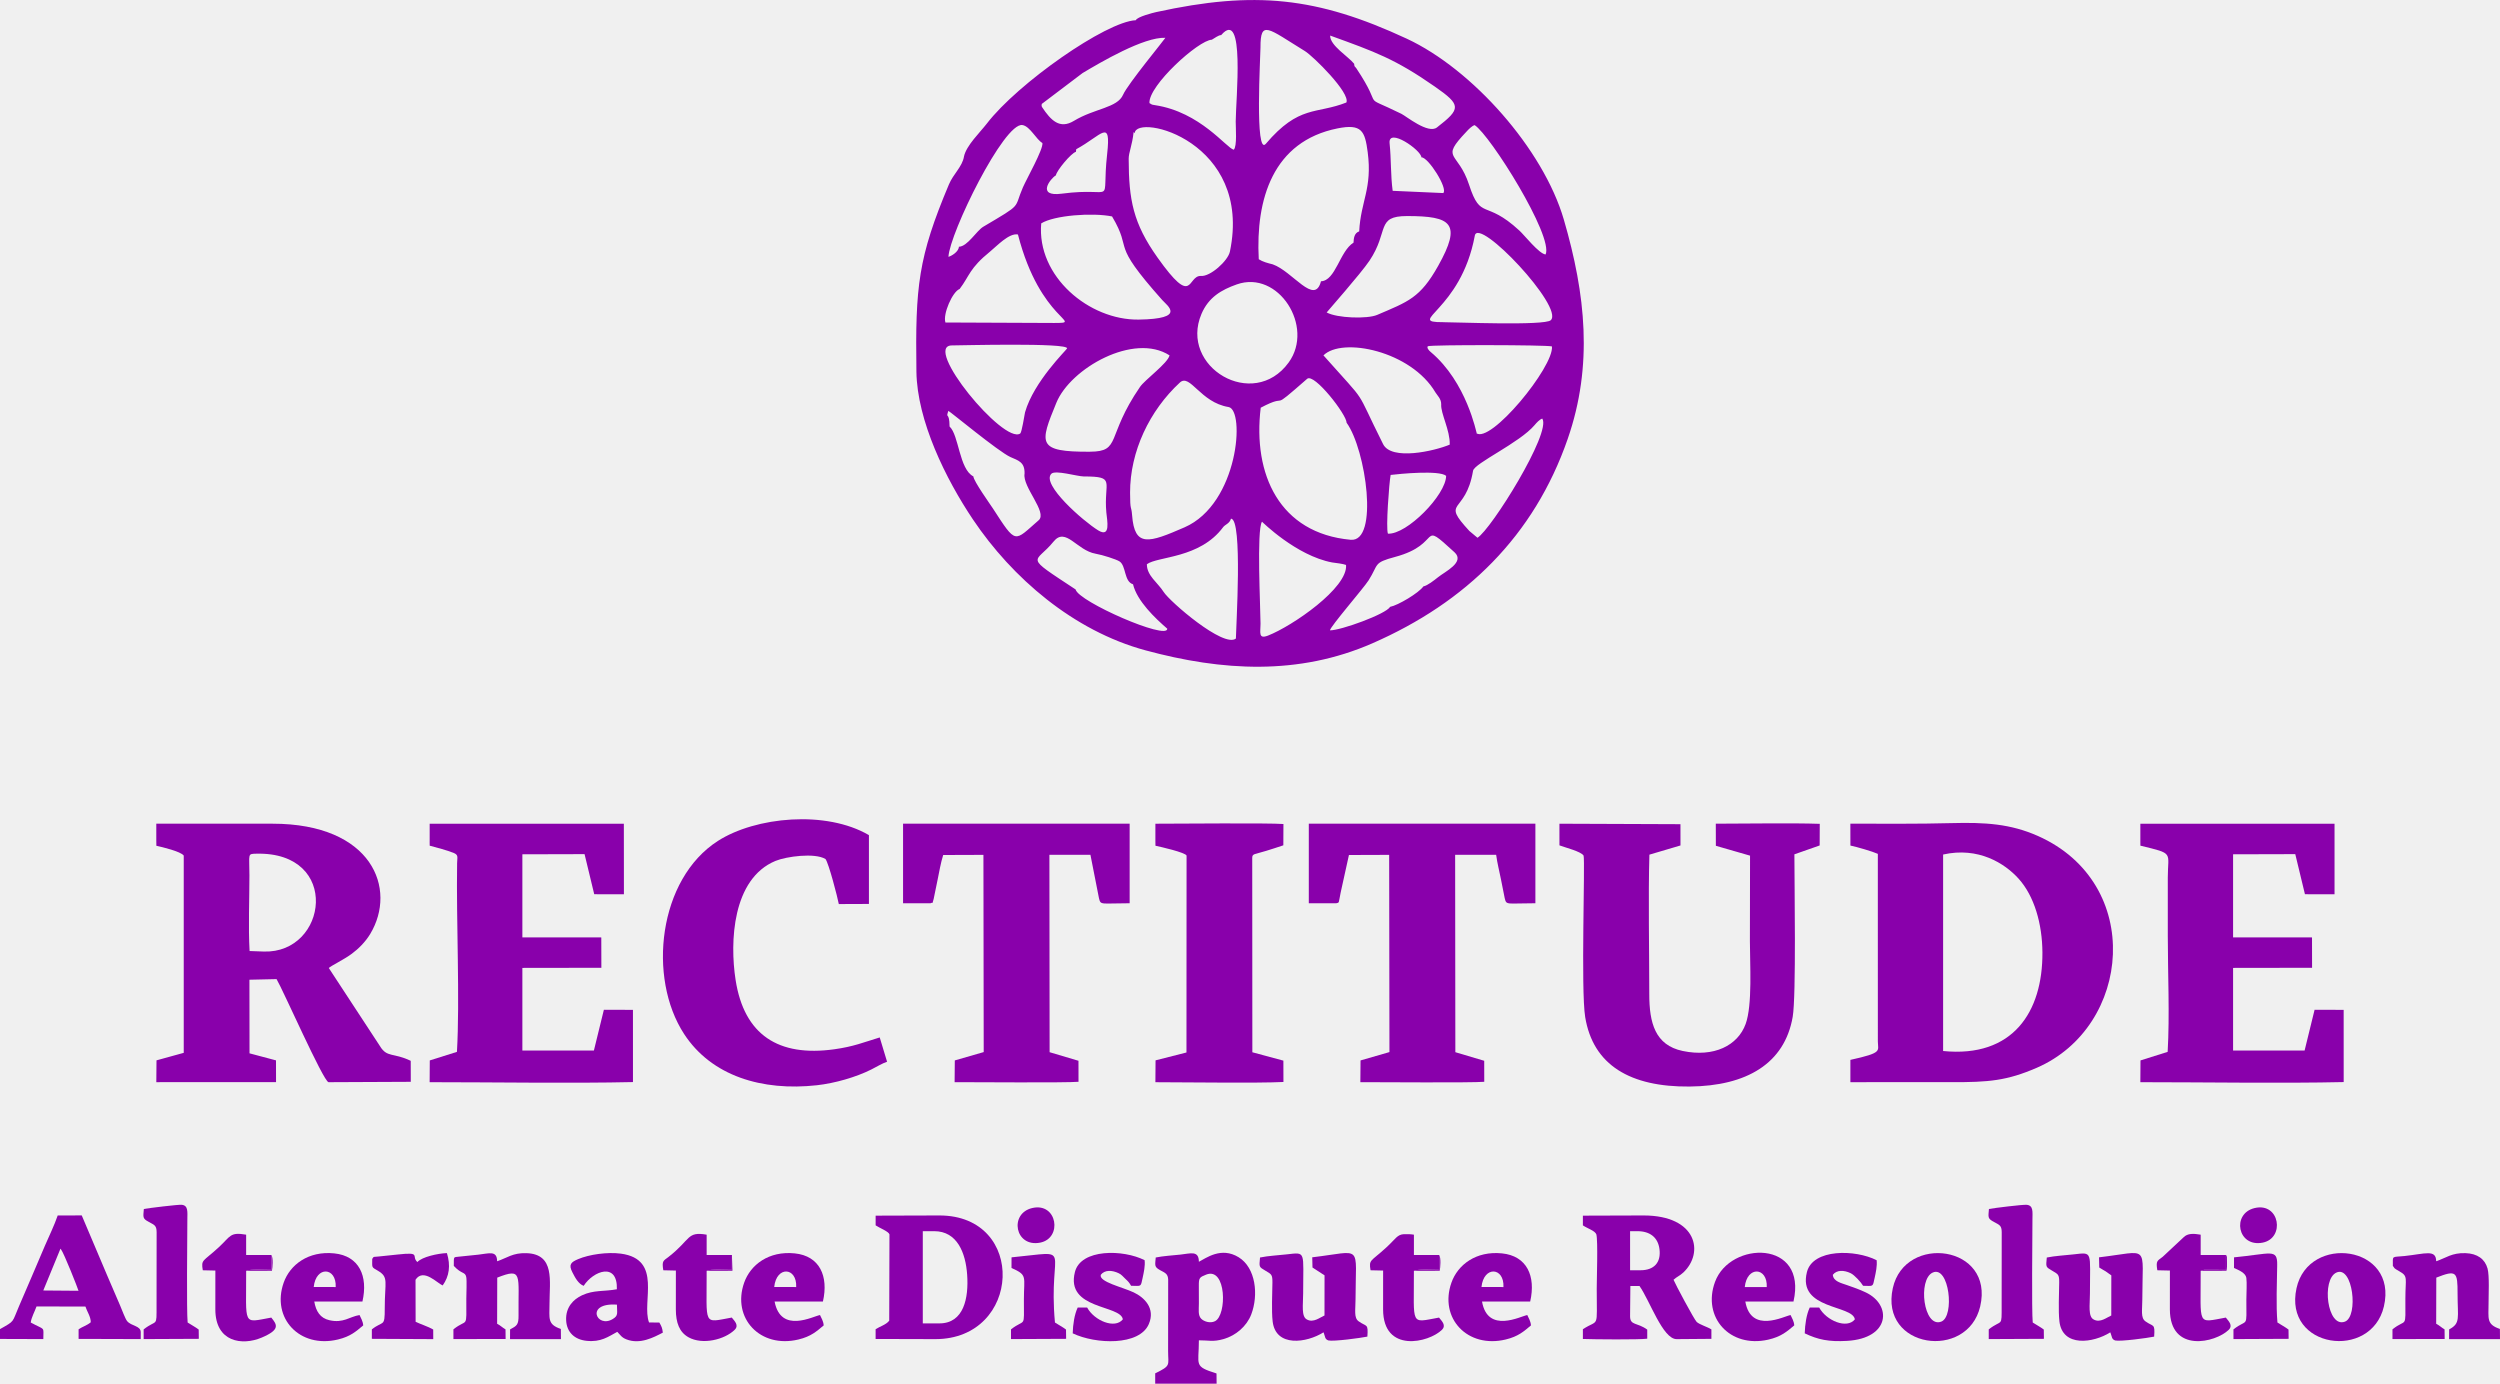
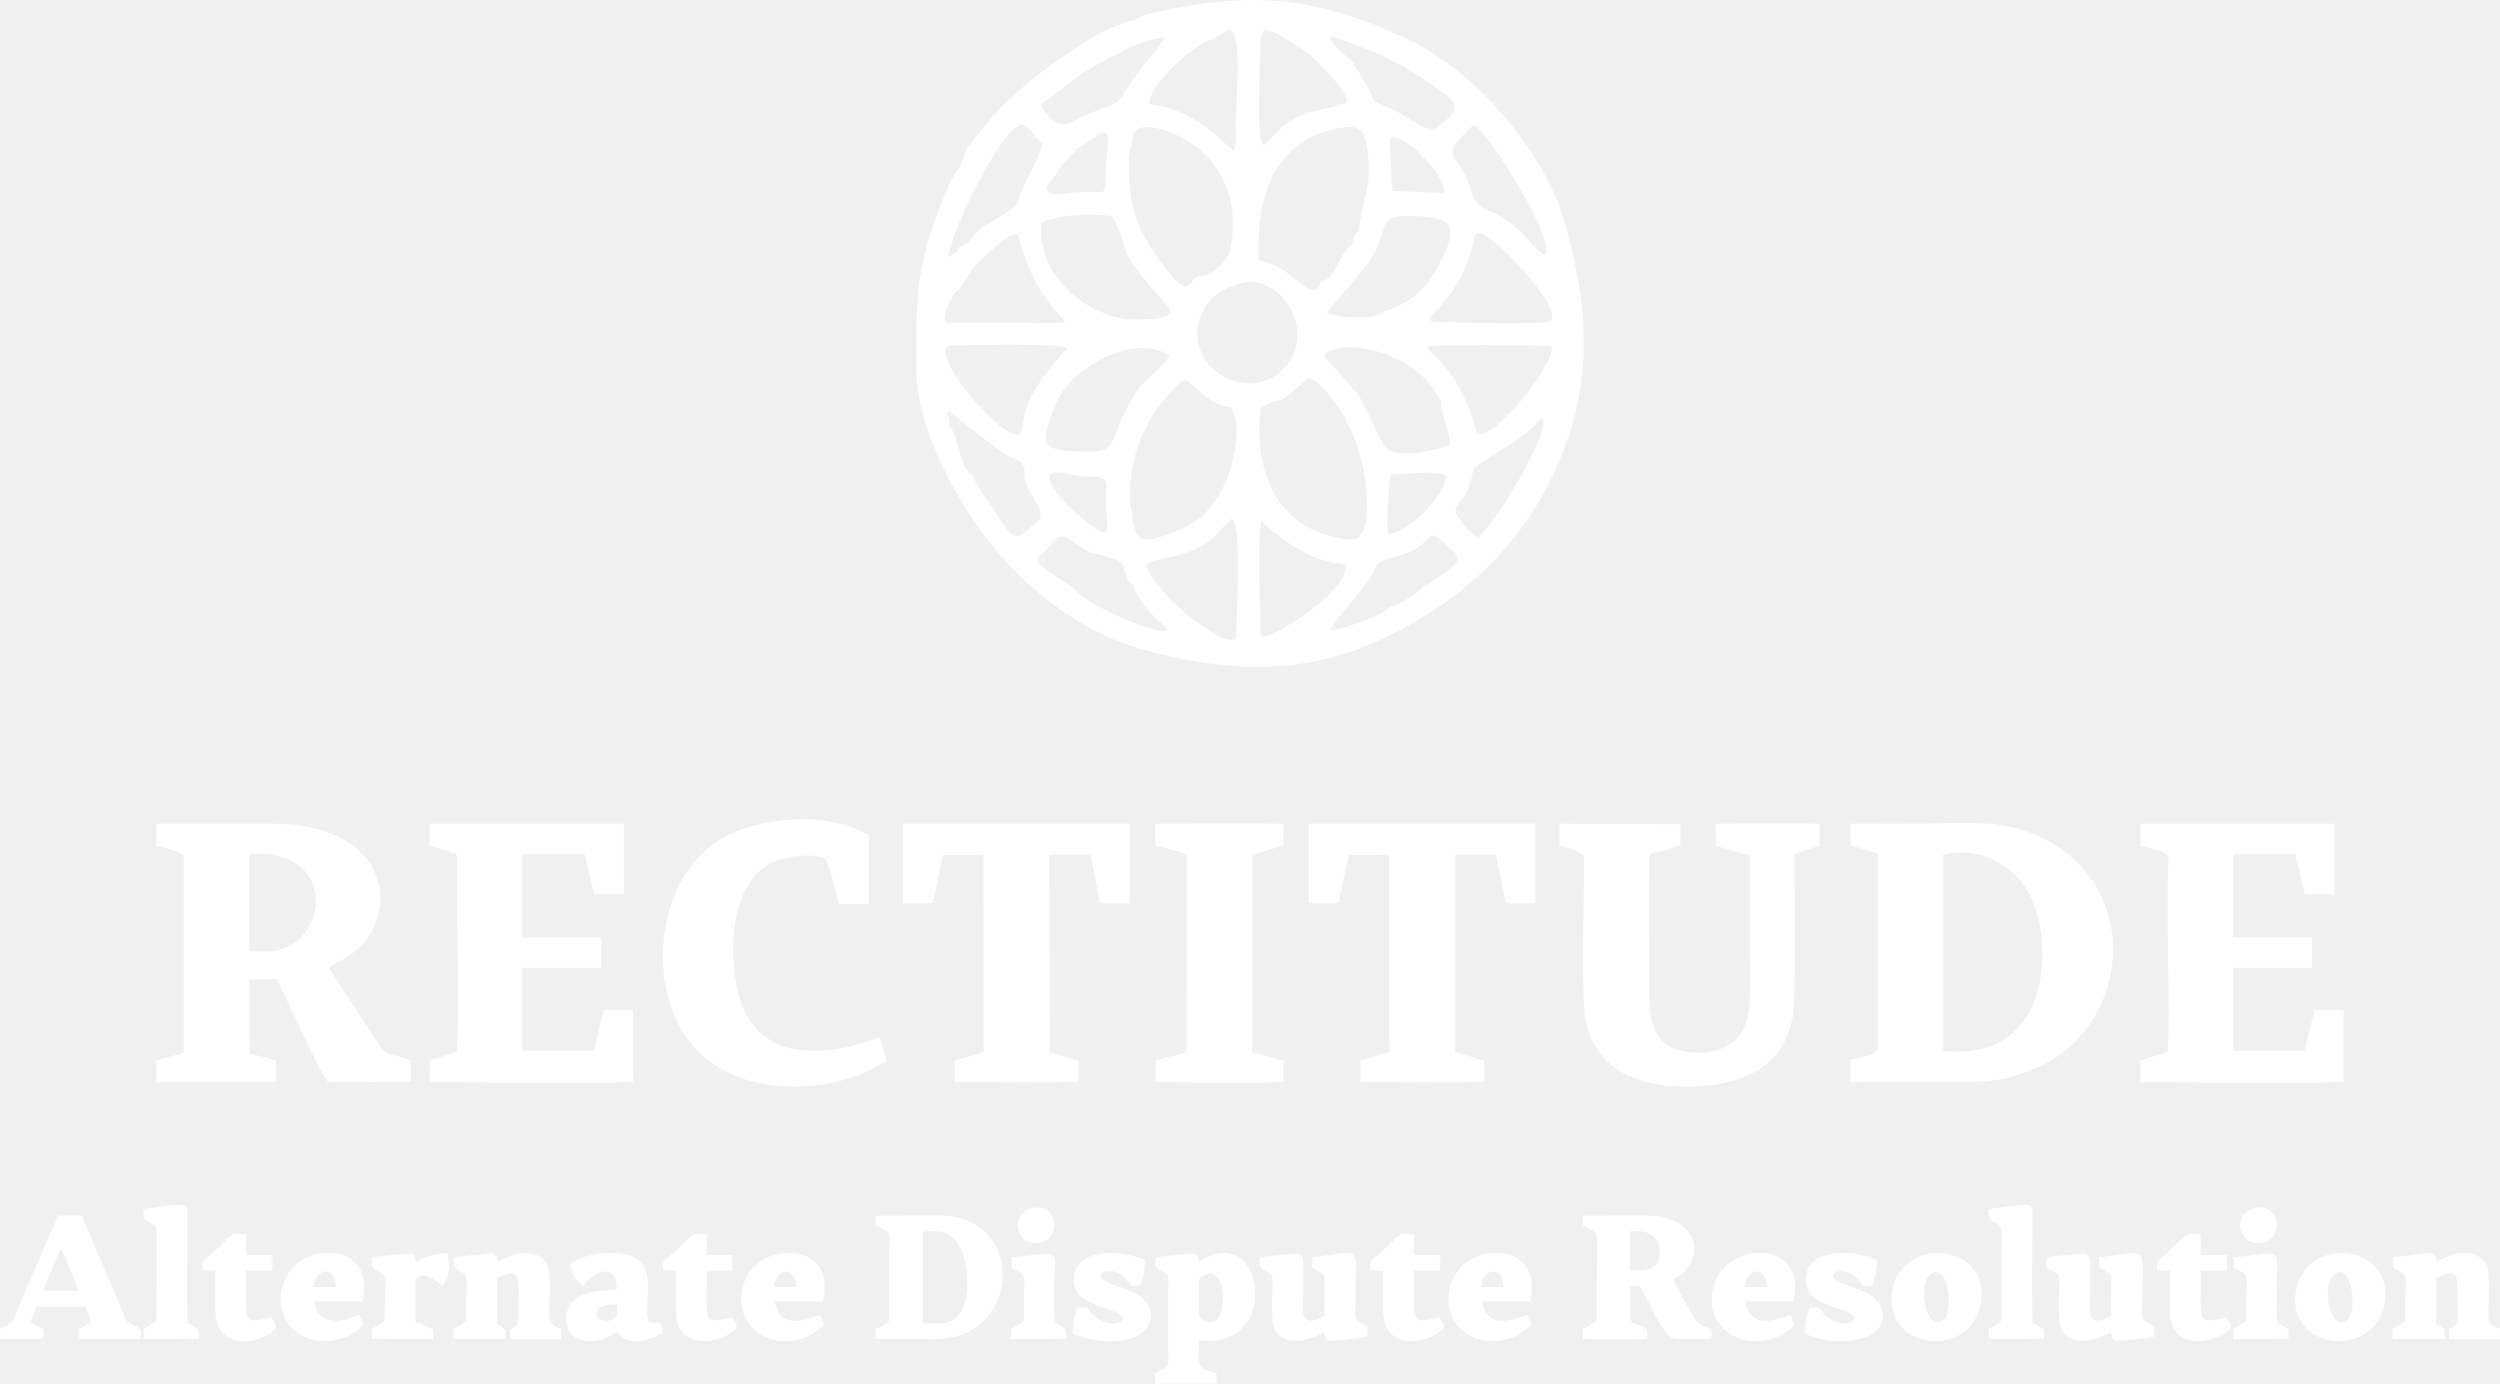
<svg xmlns="http://www.w3.org/2000/svg" xml:space="preserve" width="11.831in" height="6.548in" version="1.1" style="shape-rendering:geometricPrecision; text-rendering:geometricPrecision; image-rendering:optimizeQuality; fill-rule:evenodd; clip-rule:evenodd" viewBox="0 0 1057.63 585.33">
  <defs>
    <style type="text/css">
   
-     .fil0 {fill:#8900AB}
+     .fil0 {fill:#fff}
   
  </style>
  </defs>
  <g id="Layer_x0020_1">
    <path class="fil0" d="M533.27 263.86c-0,-6.47 -1.72,-39.7 0.62,-43.17 0.01,0 14.45,14.36 29.65,17.24 1.78,0.23 4.63,0.57 5.91,1.06 0.84,9.69 -22.72,25.86 -33.01,29.88 -4.24,1.65 -3.16,-1.43 -3.17,-5zm-48.09 -25.17c4.65,-3.44 22.4,-2.35 32.29,-15.71 0.81,-1.09 2.74,-1.51 3.29,-3.55 5.06,-0.1 2.1,46.33 2.09,50.69 -5.14,4.14 -28.03,-15.67 -30.58,-19.73 -2.46,-3.92 -7.12,-6.85 -7.08,-11.7zm116.98 9.38c-1.88,2.75 -10.77,8.03 -14.06,8.64 -1.79,3.1 -20.94,10 -25.46,9.95 0.09,-1.55 14.24,-17.84 16.34,-21.15 4.39,-6.92 1.85,-7.4 11.19,-9.91 20.67,-5.54 9.66,-16.16 25.15,-1.98 4.6,4.2 -4.05,8.2 -6.96,10.57 -1.59,1.26 -4.42,3.52 -6.19,3.88zm-147.1 1.3c-22.54,-14.86 -17.11,-10.66 -9.35,-20.27 5.13,-6.35 9.85,3.79 17.81,5.14 2.95,0.5 8.74,2.39 10.05,3.22 2.92,1.85 1.88,8.55 5.76,9.71 1.73,7.14 9.4,14.39 14.49,18.79 0.13,5.03 -37.65,-11.49 -38.78,-16.59zm133.25 -48.46c3.86,-0.47 20.55,-2.1 23.48,0.38 -0.07,8.08 -16.64,24.93 -24.62,24.46 -0.93,-2.23 0.49,-21.38 1.14,-24.84zm-129.84 0.64c13.91,0.02 8.37,2.08 9.57,15.23 0.31,3.35 1.97,10.9 -3.45,7.58 -6.26,-3.83 -24.24,-19.53 -19.81,-23.95 1.69,-1.69 10.98,1.13 13.69,1.14zm111.22 -22.71c8.21,11.35 13.74,50.61 1.7,49.5 -30.08,-2.76 -41.47,-27.64 -38.04,-55.87 13.09,-6.89 2.46,2.8 19.64,-12.22 2.96,-2.59 16.79,15.26 16.69,18.59zm-91.61 29.6c-0.03,-17.45 8.22,-34.76 21.07,-46.62 4.3,-3.96 8.6,8.4 20.58,10.36 7.08,1.16 4.28,40.91 -18.62,50.9 -15.21,6.63 -21.13,8.55 -22.17,-5.1 -0.34,-4.42 -0.85,-1.45 -0.86,-9.54zm143.57 16.21c-12.42,-13.46 -1.62,-6.66 1.53,-25.51 0.53,-3.17 19.68,-11.8 26.02,-19.3 0.79,-0.94 2.1,-2.41 3.26,-2.77 4.04,5.83 -21.68,46.98 -27.41,50.42l-3.39 -2.84zm-188.21 -24.27c-0.98,5.56 9.82,16.36 5.97,19.7 -10.54,9.15 -9.31,10.49 -19.41,-5.07 -0.97,-1.5 -8.14,-11.51 -8.21,-13.48 -6.01,-3.03 -6.1,-17.48 -10.07,-21.1 -0.09,-6.81 -1.75,-2.82 -0.53,-6.62 0.43,-0.03 21.2,17.25 26.27,19.53 3.21,1.44 6.14,2.06 5.98,7.04zm176.26 -29.35c-0.29,3.8 3.82,11.03 3.61,17.06 -6.5,2.72 -24.64,6.88 -28.19,-0.22 -12.7,-25.35 -5.54,-15.34 -25.23,-37.54 7.92,-7.87 37.09,-1.87 47.41,15.72 0.68,1.15 2.45,2.65 2.4,4.97zm-148.55 20.06c-22.65,0.12 -21.33,-3.42 -14.26,-20.7 6,-14.66 32.86,-29.79 47.89,-20.06 -0.79,3.39 -10.36,10.23 -12.51,13.36 -14.51,21.16 -7.77,27.32 -21.13,27.39zm-29.54 -7.71c-6.98,4.79 -41.61,-37.29 -28.87,-37.26 2.72,0.01 49.53,-1.25 48.68,1.28 -0.21,0.62 -14.09,14.02 -17.78,27.03 -0.31,1.44 -1.34,8.38 -2.03,8.95zm192.84 -0.23l0.27 0.08c-0.16,-0.12 -4.18,-21.51 -19.44,-34.32 -0.81,-0.63 -1.81,-1.87 -1.22,-2.45 1.54,-0.66 50.05,-0.59 52.49,0.08 0.94,8.55 -26.24,41.67 -32.1,36.61zm-101.22 -62.85c17.62,-6.23 32.91,17.9 21.96,33.02 -14.95,20.63 -46.45,1.9 -36.9,-20.54 3.01,-7.06 8.46,-10.19 14.94,-12.48zm-117.26 1.95c4.3,-5.65 4.03,-8.67 12.98,-15.92 2.77,-2.25 7.96,-7.88 11.69,-7.14 9.52,37 28.5,37.4 15.32,37.43l-45.99 -0.2c-1.19,-3.53 3.04,-13.13 6,-14.17zm204.47 14.03c-16,0.03 7.55,-4.61 13.48,-36.6 1.53,-8.22 37.89,30.34 32.14,35.77 -2.56,2.42 -40.39,0.83 -45.62,0.84zm-169.95 -41.79c5.52,-3.44 21.69,-4.62 29.97,-2.94 9.14,15.43 -1.42,9.95 21.22,35.36 2.18,2.45 10.42,7.98 -9.96,8.28 -20.91,0.31 -43.19,-18.24 -41.23,-40.7zm120.76 37.68c0.18,-0.31 14.36,-16.32 18.1,-21.88 8.39,-12.5 2.58,-18.9 15.9,-18.9 18.83,-0 23.29,3.03 13.16,21.09 -7.61,13.58 -12.67,15.11 -25.81,20.73 -4.11,1.76 -16.88,1.4 -21.34,-1.03zm-53.26 -15.45c-5.87,-0.08 -2.97,13.79 -18.28,-7.75 -10.36,-14.58 -12.17,-24.42 -12.22,-41.8 -0.01,-2.7 1.5,-5.68 2.09,-11.31l0.44 0.48c0.66,-8.58 49.95,3.42 40.3,50.07 -0.81,3.93 -8.38,10.75 -12.34,10.31zm50.85 2.28c-2.7,10.43 -11.95,-4.21 -20.43,-7.19 -1.89,-0.45 -4.28,-1.09 -5.89,-2.15 -1.36,-25.47 6,-49.89 33.36,-55.36 10.17,-2.03 11.56,1.07 12.73,10.08 2.01,15.38 -2.95,20.67 -3.6,33.49 -2.06,0.68 -2.33,2.88 -2.4,4.77 -5.86,3.62 -7.54,16.12 -13.78,16.35zm83.89 -21.51c-14.49,-13.38 -16.24,-4.03 -21.22,-19.3 -4.75,-14.57 -12.5,-10.5 -1.12,-22.51 0.83,-0.93 2.34,-2.46 3.46,-2.76 6.5,4.08 33.47,47.05 30.02,54.72 -2.76,-0.23 -9.03,-8.25 -11.13,-10.15zm-237.07 6.89c-0.08,2.11 -3.14,3.93 -4.42,4.26 0.49,-9.98 23.52,-56.98 31.3,-55.75 3.23,0.51 5.84,6.14 8.46,7.6 0.4,2.64 -6.64,15.06 -8.27,18.8 -4.05,9.32 0.28,6.53 -16.74,16.61 -2.88,1.71 -6.71,8.41 -10.33,8.47zm195.66 -37.83c2.89,-0.14 11.34,13.22 9.26,15.11l-21.41 -0.95c-0.9,-6.69 -0.59,-13.36 -1.3,-20.09 -0.74,-6.95 13.42,2.92 13.45,5.93zm-154.63 7.63c0.33,-2.06 6.43,-9.4 8.48,-9.97l0.13 -1.09c10.91,-5.95 14.78,-13.34 13.08,2.03 -2.54,22.87 4.45,13.65 -19.22,16.77 -10.9,1.44 -4.76,-6.43 -2.47,-7.75zm66.01 -57.41c1.08,-0.57 2.77,-1.96 3.91,-1.93 10.21,-11.84 6.2,27.08 6.16,36.57 -0.02,2.42 0.65,10.51 -0.83,11.92 -3.07,-0.69 -14.12,-15.95 -33.28,-18.85 -1.77,-0.27 -1.21,-0.24 -2.38,-0.88 -0.52,-7.32 20.72,-26.65 26.42,-26.82zm20.55 3.35c-0.04,-11.89 3.08,-8.19 18.83,1.5 3.43,2.11 19.25,17.68 17.51,21.73 -12.76,5.06 -19.96,0.89 -34.08,17.47 -4.71,5.53 -2.26,-37.59 -2.26,-40.7zm39.64 6.86c-2.52,-3.14 -10.28,-7.74 -10.17,-11.95 19.02,6.88 27.53,9.9 44.32,21.61 11.17,7.79 11.12,9.32 0.85,17.27 -3.72,2.88 -13,-4.78 -15.04,-5.78 -18.4,-9.03 -6.54,-0.46 -19.09,-19.31 -0.73,-0.97 -0.74,-0.39 -0.88,-1.83zm-114.95 3.94c7.63,-4.55 25.95,-15.36 35.08,-14.94 -0.01,0.29 -16.01,19.7 -17.88,24.05 -2.44,5.66 -12.01,5.75 -20.82,11.09 -5.99,3.63 -9.73,-0.15 -13.5,-5.86 -0.27,-0.63 -0.16,-0.54 -0.1,-1.3l17.23 -13.04zm-50.12 35.27c-0.72,4.34 -4.5,7.35 -6.38,11.83 -13.01,30.92 -14.25,43.05 -13.75,79.17 0.29,20.84 12.42,45.43 23.94,62.59 16.55,24.63 42.43,47.07 73,55.34 32.35,8.76 64.69,10.71 95.99,-2.99 39.47,-17.27 68.36,-45.36 82.61,-86.48 10.8,-31.15 7.56,-61.18 -1.66,-92.8 -8.68,-29.77 -38.7,-63.6 -66.44,-76.5 -38.07,-17.7 -64.42,-20.33 -105.96,-11.26 -1.33,0.29 -8.15,2.02 -8.65,3.45 -12.68,0.55 -50.06,26.83 -62.98,43.66 -2.85,3.71 -8.74,9.32 -9.73,13.99z" />
    <g id="_2723746259440">
      <path class="fil0" d="M105.59 402.32c-0.57,-10.22 -0.07,-21.65 -0.07,-32 -0,-9.28 -0.95,-9.09 2.99,-9.18 35.86,-0.83 30.09,42.21 3.14,41.4l-6.07 -0.22zm-39.46 -46.43l0.02 1.9c2.48,0.55 10.35,2.42 11.58,4.15l0 83.45 -11.52 3.18 -0.08 9.23 50.65 -0.02 -0.02 -9.2 -11.2 -2.98 -0.04 -31.14 11.48 -0.26c2.61,4.3 19.72,43.1 21.97,43.61l34.81 -0.16 -0.02 -8.88c-7.3,-3.51 -10.02,-1.33 -12.91,-6.06l-21.75 -33.2c0.75,-0.87 6.17,-3.4 9.76,-6.06 2.74,-2.02 5.7,-4.93 7.76,-8.35 11.46,-18.99 0.96,-46.65 -41.36,-46.65l3.09 0c-17.41,0 -34.82,0 -52.23,0l0 7.45z" />
      <path class="fil0" d="M822.03 361.5c14.96,-3.36 26.1,3.74 31.93,10.2 6.66,7.38 10.01,19.07 10.09,31.2 0.16,25.2 -12.5,44.67 -42.01,41.72l-0 -83.11zm-39.23 -13.05l0.02 9.25c2.82,0.59 9.42,2.52 11.6,3.51l0.01 79.39c0.05,4.1 2.15,4.72 -11.62,7.77l0 9.44c14.26,0 28.52,-0.08 42.78,-0.02 15.63,0.07 23.41,-0.59 36.04,-6.06 40.19,-17.4 45.62,-78.07 0.48,-98.1 -11.59,-5.14 -22.28,-5.8 -36.54,-5.42 -14.2,0.38 -28.53,0.23 -42.76,0.23z" />
      <path class="fil0" d="M659.74 357.62c2.42,0.94 9.09,2.55 10.2,4.33 0.7,2.4 -1.19,56.82 0.67,68.27 3.32,20.42 19.15,29.66 44.16,29.43 24.14,-0.22 40.21,-9.73 43.63,-29.45 1.53,-8.79 0.72,-56.22 0.72,-68.79l10.69 -3.75 0.04 -9.15c-11.8,-0.41 -31.37,-0.06 -43.98,-0.06l0.03 9.35 14.46 4.17c-0.06,12.2 -0.06,24.24 -0.06,36.28 0,9.5 1.12,26.88 -1.8,34.93 -3.31,9.13 -13.43,14.2 -26.64,11.42 -11.68,-2.46 -14.13,-11.9 -14.13,-24.01 0,-18.08 -0.46,-41.62 0.05,-59.04l13.15 -3.89 -0.01 -9 -51.2 -0.2 0.01 9.17z" />
      <path class="fil0" d="M905.48 355.9l0.02 1.85c14.46,3.5 11.59,2.57 11.59,13.51 0,8.22 0,16.44 0,24.66 0,15.79 0.84,33.51 -0.06,49.06l-11.49 3.62 -0.06 9.21c26.46,0 60.48,0.54 86.02,-0.05l-0.01 -30.55 -12.3 -0.04 -4.22 17.24 -30.26 0.01 0 -34.96 33.42 -0.05 -0.03 -12.84 -33.39 -0.02 0 -35.15 26.31 -0.07 4.09 16.96 12.52 0.03 0 -29.85 -82.15 0 0 7.45z" />
      <path class="fil0" d="M181.76 355.9l0.02 1.85c2.45,0.59 7.77,2.12 10.05,3.03 2.25,0.9 1.59,1.78 1.55,4.41 -0.38,24.67 1.21,57.56 -0.07,79.79l-11.49 3.62 -0.06 9.21c26.46,0 60.48,0.54 86.02,-0.05l-0.01 -30.55 -12.3 -0.04 -4.22 17.24 -30.26 0.01 0 -34.96 33.42 -0.05 -0.03 -12.84 -33.39 -0.02 0 -35.15 26.31 -0.07 4.09 16.96 12.56 0.03 -0.03 -29.85 -82.15 0 0 7.45z" />
      <path class="fil0" d="M553.68 382.12l11.59 0c1.46,-0.33 0.94,0.1 1.9,-4.54l3.5 -15.88 17.02 -0.06 0.12 83.43 -12.23 3.53 -0.08 9.2c8.48,0 47.14,0.3 52.42,-0.16l-0.02 -8.89 -12.21 -3.63 -0.09 -83.5 17.35 0c0.46,3.47 1.36,6.94 2.05,10.44l1.57 7.89c0.75,3.09 0.64,2.16 12.98,2.16l0 -33.67 -95.86 0 0 33.67z" />
      <path class="fil0" d="M382.03 382.12l11.59 0c1.58,-0.75 0.44,0.96 1.36,-1.8l1.68 -8.18c0.68,-3.3 1.33,-7.2 2.36,-10.44l17.02 -0.06 0.12 83.43 -12.23 3.53 -0.08 9.2c8.48,0 47.14,0.3 52.42,-0.16l-0.02 -8.89 -12.21 -3.63 -0.09 -83.5 17.36 0 3.61 18.33c0.75,3.09 0.65,2.16 12.98,2.16l-0 -33.67 -95.86 0 0 33.67z" />
      <path class="fil0" d="M375.28 449.17l-3.11 -10.29c-6.93,2.1 -11.02,3.87 -19.26,5.01 -23.51,3.26 -38.11,-5.98 -41.72,-29.38 -2.49,-16.11 -1.38,-42.73 16.87,-50.31 4.55,-1.89 16.62,-3.54 21.17,-0.8 1.39,1.88 5.03,15.91 5.63,19.05l12.74 -0.05 -0 -29.11c-18.15,-10.62 -47.89,-7.79 -63.87,2.44 -25.23,16.16 -29.85,57.87 -14.33,81.67 11.62,17.83 33.03,24.27 56.2,21.7 7.61,-0.85 16.48,-3.39 23,-6.66 2.13,-1.07 4.79,-2.69 6.67,-3.27z" />
      <path class="fil0" d="M488.79 355.9l0.03 1.88c1.92,0.39 12.73,2.86 13.16,4.17l-0.04 83.29 -13.08 3.33 -0.07 9.25c12.8,0 43.38,0.46 54.17,-0.1l-0.02 -9.03 -13.13 -3.54 -0.05 -82.26c0,-1.87 1.08,-1.42 5.94,-2.96 2.52,-0.8 4.78,-1.49 7.22,-2.33l0.04 -9.01c-5.99,-0.49 -45,-0.14 -54.17,-0.13l0 7.45z" />
    </g>
    <g id="_2723746212688">
      <path class="fil0" d="M689.61 520.84l3.09 0c5.38,0 8.71,2.69 9.34,7.56 0.75,5.75 -2.35,8.97 -8.03,8.97l-4.4 0 0 -16.52zm28.16 38.37c-1.05,-1 -9.14,-16.16 -9.78,-17.82 1.47,-1.33 2.64,-1.65 4.18,-3.1 8.81,-8.33 5.81,-24.1 -16.85,-24.1l-25.68 0.08 0 4.11c2.01,1.37 5.09,2.23 5.7,3.81 0.72,2.82 0.16,18.68 0.16,22.97 0,17.61 1.09,12.6 -5.86,17.16l-0 4.12c4.44,0.18 24.02,0.35 27.23,-0.12l0 -3.84c-4.27,-3.1 -7.25,-1.68 -7.26,-5.6l0.12 -12.86 3.85 0c4.34,6.1 9.85,22.49 15.71,22.49l14.72 -0.12 0 -4c-1.63,-1.05 -5.03,-2.03 -6.24,-3.17z" />
      <path class="fil0" d="M390.4 520.84l4.83 0c9.69,0 13.29,9.12 13.93,18.44 0.68,9.77 -1.36,20.57 -11.75,20.57l-7.02 0 0 -39.01zm-14.22 37.87c-1.25,1.69 -4.04,2.46 -5.75,3.61l-0 4.12 25.25 0.07c36.52,0 38.84,-52.32 1.75,-52.32l-26.99 0.08 0 4.11c1.64,1.11 5.48,2.56 5.85,3.81l-0.1 36.52z" />
      <path class="fil0" d="M510.23 539.23c8.65,-3.48 8.9,17.2 3.76,19.7 -2.07,1.01 -4.68,0.11 -5.82,-1.05 -1.43,-1.46 -0.98,-3.87 -0.98,-6.45 0,-2.52 0,-5.04 -0.02,-7.56 -0.03,-3.32 0.34,-3.55 3.06,-4.64zm-21.3 -7.25c-0.25,3.24 -0.71,3.95 1.84,5.34 2.1,1.15 3.36,1.5 3.43,4.06l-0.03 30.15c0,6.17 1.38,6.11 -5.46,9.45l0 4.36 25.98 0 -0.04 -4.31c-9.79,-3.09 -7.46,-3.32 -7.46,-14.02 4.26,-0.03 5.84,0.76 10.35,-0.5 5.33,-1.49 9.92,-5.52 11.8,-10.45 3.13,-8.16 1.97,-19.72 -5.34,-24.2 -7.41,-4.54 -13.78,0.39 -16.81,1.92 -0.04,-4.88 -3.49,-3.5 -7.76,-3.04 -3.27,0.35 -7.39,0.59 -10.5,1.24z" />
      <path class="fil0" d="M25.58 528.25c0.09,0.09 0.18,0.21 0.23,0.28 1.38,1.89 7.1,16.42 7.4,17.52l-14.9 -0.12 7.27 -17.68zm-12.58 31.22c0.31,-2.26 1.72,-4.67 2.45,-6.79l20.69 0.05c0.73,2.23 2.28,4.26 2.25,6.65 -1.53,1.32 -3.6,1.9 -5.14,2.97l-0 4.06 26.29 0.08 0 -2.93c0,-2.76 -4.02,-2.52 -5.78,-4.7 -0.81,-1.01 -2.23,-4.93 -2.89,-6.44 -1.85,-4.29 -3.65,-8.5 -5.48,-12.74l-10.81 -25.51 -10.17 0.03c-1.39,4.1 -3.64,8.7 -5.41,12.8 -1.89,4.36 -3.62,8.54 -5.45,12.78 -1.86,4.3 -3.6,8.42 -5.48,12.74 -3.1,7.16 -1.61,6.1 -8.07,9.75l-0 4.16 18.33 0.06c0,-5.6 0.98,-3.55 -5.34,-7.02z" />
      <path class="fil0" d="M191.98 535.53c3.38,3.65 4.78,2.39 5.26,4.67 0.31,1.49 0.04,7.22 0.04,9.14 0,13.38 0.66,8.13 -5.46,13.03l0 4.12 22.08 -0.05 -0.04 -4.06c-1.31,-0.74 -2.19,-1.7 -3.55,-2.38l0.05 -19.51c10.88,-4.29 8.82,-1.32 9.01,15.98 0.04,3.98 -0.71,4.4 -3.58,5.93l-0.02 4.1 21.54 0.01 -0.04 -4.31c-5.77,-1.94 -4.8,-4.39 -4.8,-10.76 0,-9.48 2.39,-20.92 -9.77,-21.3 -5.81,-0.18 -8.1,1.99 -12.39,3.43 -0.05,-4.71 -3.4,-3.3 -7.92,-2.8l-8.26 0.85c-2.28,0.33 -2.15,-0.39 -2.15,3.92z" />
      <path class="fil0" d="M1012.29 535.53c1.01,1.09 -0.2,0.6 2.91,2.37 3.62,2.06 2.4,2.82 2.4,11.44 0,13.38 0.66,8.13 -5.46,13.03l0 4.12 22.08 -0.05 -0.04 -4.06c-1.31,-0.74 -2.19,-1.7 -3.55,-2.38l0.05 -19.51c8.6,-3.39 9,-2.45 9,6.76 -0,10.39 1.36,12.52 -3.57,15.15l-0.02 4.1 21.54 0.01 -0.04 -4.31c-5.77,-1.94 -4.8,-4.39 -4.8,-10.76 0,-3.64 0.41,-11.81 -0.43,-14.81 -1.11,-3.99 -4.3,-6.34 -9.34,-6.5 -5.81,-0.18 -8.1,1.99 -12.39,3.43 -0.05,-5.13 -4.57,-3.16 -13.38,-2.21 -5.55,0.59 -4.95,-0.43 -4.95,4.18z" />
      <path class="fil0" d="M533.05 531.98c-0.34,4.12 -0.57,3.88 2.39,5.64 2.45,1.46 2.9,1.54 2.86,4.99 -0.05,4.76 -0.42,11.83 0.09,16.36 1.26,11.09 14.44,9.16 21.51,4.66 0.06,0.08 0.1,0.22 0.13,0.28 0.66,1.72 0.4,2.54 1.91,3.15 2.17,0.51 13.54,-1 16.53,-1.62 0.41,-5.76 -0.32,-4.03 -3.72,-6.49 -2.06,-1.49 -1.29,-4.8 -1.29,-9.2 0,-23.83 3.41,-20.42 -18.31,-17.86l0.1 4.32 5.1 3.31 -0.02 16.98c-1.82,0.76 -4.69,3.25 -7.43,1.7 -2.47,-1.23 -1.6,-6.21 -1.6,-10.96 0,-18.16 1.37,-17.51 -6.99,-16.59 -3.45,0.38 -7.93,0.63 -11.27,1.33z" />
      <path class="fil0" d="M868.29 537.63c2.45,1.46 2.9,1.54 2.86,4.99 -0.05,4.76 -0.42,11.83 0.09,16.36 1.26,11.09 14.44,9.16 21.51,4.66 0.06,0.08 0.1,0.22 0.13,0.28 0.66,1.72 0.4,2.54 1.91,3.15 2.17,0.51 13.55,-1 16.53,-1.62 0.41,-5.76 -0.32,-4.03 -3.72,-6.49 -2.06,-1.49 -1.29,-4.8 -1.29,-9.2 0,-23.83 3.41,-20.42 -18.31,-17.86l0.1 4.32c1,0.67 1.82,1.06 2.7,1.61 0.95,0.59 1.42,1.1 2.4,1.7l-0.02 16.98c-1.82,0.76 -4.69,3.25 -7.43,1.7 -2.47,-1.23 -1.6,-6.21 -1.6,-10.96 0,-18.16 1.37,-17.51 -6.99,-16.59 -3.43,0.38 -7.96,0.64 -11.27,1.33 -0.34,4.12 -0.57,3.88 2.39,5.64z" />
      <path class="fil0" d="M261 551.92c0,3.62 0.71,4.57 -1.75,6.07 -6.82,4.18 -11.89,-7.04 1.75,-6.07zm13.57 7.52c-3.24,-8.67 5.92,-26.73 -11.93,-29.1 -5.69,-0.76 -13.39,0.34 -18.05,2.32 -3.03,1.29 -4.15,2.27 -2.45,5.56 1.17,2.27 2.45,4.83 4.78,5.75 4.03,-6.31 14.39,-10.24 14.05,1.44 -5.45,1.02 -9.79,0.23 -14.78,2.57 -3.62,1.69 -6.96,5.06 -6.68,10.58 0.25,5.08 3.61,8.13 8.59,8.66 6.13,0.65 9.16,-1.71 13.04,-3.8 1.35,1.35 1.74,2.34 3.85,3.18 5.77,2.28 11.58,-0.85 15.42,-2.84 -0.22,-2.02 -0.55,-2.65 -1.47,-4.26l-4.36 -0.05z" />
      <path class="fil0" d="M988.42 538.35c6.98,-3.18 9.43,18.56 3.6,20.76 -7.49,2.82 -9.99,-17.85 -3.6,-20.76zm20.09 14.34c6.1,-25.99 -31.88,-30.82 -36.96,-7.76 -5.64,25.61 31.57,30.7 36.96,7.76z" />
      <path class="fil0" d="M817.63 538.35c6.98,-3.18 9.43,18.56 3.6,20.76 -7.49,2.82 -9.99,-17.84 -3.6,-20.76zm20.09 14.34c6.09,-25.96 -31.87,-30.85 -36.96,-7.76 -5.64,25.61 31.57,30.7 36.96,7.76z" />
      <path class="fil0" d="M132.72 544.46c0.93,-9.04 9.68,-8.46 9.3,0.01l-9.3 -0.01zm20.61 6.14c2.45,-10.73 -1.37,-19.3 -11.93,-20.37 -10.98,-1.12 -18.73,4.83 -21.39,12.39 -5.3,15.06 6.82,27.91 22.93,24.05 5.4,-1.29 7.74,-3.49 10.72,-5.97 -0.15,-1.86 -1,-3.13 -1.56,-4.38 -4.19,0.66 -6.83,3.55 -12.76,2.18 -3.86,-0.89 -5.66,-3.69 -6.39,-7.9l20.38 0z" />
      <path class="fil0" d="M626.74 544.46c0.93,-9.04 9.68,-8.46 9.3,0.01l-9.3 -0.01zm20.61 6.14c2.45,-10.73 -1.37,-19.3 -11.93,-20.37 -10.98,-1.12 -18.73,4.83 -21.39,12.39 -5.3,15.06 6.82,27.91 22.93,24.05 5.4,-1.29 7.74,-3.49 10.72,-5.97 -0.15,-1.86 -1,-3.13 -1.56,-4.38 -2.7,0.43 -16.76,8.05 -19.15,-5.73l20.38 0z" />
      <path class="fil0" d="M327.53 544.46c0.93,-9.04 9.68,-8.46 9.3,0.01l-9.3 -0.01zm20.61 6.14c2.45,-10.73 -1.37,-19.3 -11.93,-20.37 -10.98,-1.12 -18.73,4.83 -21.39,12.39 -5.29,15.04 6.81,27.91 22.93,24.05 5.4,-1.29 7.74,-3.49 10.72,-5.97 -0.15,-1.86 -1,-3.13 -1.56,-4.38 -2.87,0.45 -16.6,8.05 -19.22,-5.73l20.46 0z" />
      <path class="fil0" d="M747.43 544.47l-9.3 -0c0.93,-9.05 9.68,-8.47 9.3,0zm11.64 16.23c-0.15,-1.86 -1,-3.13 -1.56,-4.38 -2.7,0.43 -16.76,8.05 -19.15,-5.73l20.38 0c5.99,-26.2 -26.81,-25.71 -33.2,-8.29 -5.5,14.98 6.3,28.08 22.46,24.44 5.59,-1.26 7.99,-3.48 11.07,-6.05z" />
      <path class="fil0" d="M784.71 558.13c-3.34,4.22 -12.1,0.57 -15.1,-4.99l-4 0c-1.41,3.05 -2,7.1 -2.11,10.92 5.62,2.69 10.25,3.63 17.86,3.19 18.42,-1.05 19.02,-15.29 7.95,-20.51 -2.68,-1.27 -4.89,-2.02 -7.75,-3.03 -2.81,-0.99 -5.95,-1.62 -6.18,-4.41 1.65,-2.13 4.7,-2.05 7.56,-0.68 1.61,0.77 4.36,3.8 5.25,5.33 4.4,0.01 4.02,0.73 4.9,-3.43 0.5,-2.36 1.09,-4.91 0.83,-7.39 -9.02,-4.61 -27.01,-4.91 -29.5,5.02 -4.01,15.95 19.31,13.79 20.28,19.98z" />
      <path class="fil0" d="M475.02 558.13c-3.34,4.22 -12.1,0.57 -15.1,-4.99l-4 0c-1.41,3.05 -2,7.1 -2.11,10.92 9.72,4.64 28.21,5.36 32.2,-3.92 2.91,-6.77 -2.06,-11.36 -6.39,-13.4 -4.75,-2.24 -14.83,-4.46 -13.93,-7.44 1.67,-2.15 4.73,-2.02 7.56,-0.68 1.25,0.59 1.71,1.33 2.8,2.34 1.28,1.19 1.62,1.54 2.46,2.98 4.4,0.01 4.02,0.73 4.9,-3.43 0.5,-2.36 1.09,-4.91 0.83,-7.39 -9.02,-4.61 -27.01,-4.91 -29.5,5.02 -4.01,15.95 19.31,13.79 20.28,19.98z" />
      <path class="fil0" d="M841.42 511.46c-0.29,3.6 -0.6,3.99 2.14,5.49 2.24,1.23 3.26,1.4 3.27,4.32l-0.03 31c0,9.55 0.3,5.64 -5.46,10.11l0 4.11 23.34 -0.11 -0.05 -3.92c-1.39,-1.08 -3.41,-2.13 -4.68,-2.98 -0.48,-5.15 -0.15,-35.22 -0.12,-43.63 0.01,-3.14 0.48,-5.93 -2.48,-6.17 -1.67,-0.13 -13.8,1.35 -15.93,1.77z" />
      <path class="fil0" d="M60.85 511.46c-0.29,3.6 -0.6,3.99 2.14,5.49 2.24,1.23 3.26,1.4 3.27,4.32l-0.03 31c0,9.55 0.3,5.64 -5.46,10.11l0 4.11 23.34 -0.11 -0.05 -3.92c-1.39,-1.08 -3.41,-2.13 -4.68,-2.98 -0.48,-5.15 -0.15,-35.22 -0.12,-43.63 0.01,-3.09 0.47,-5.91 -2.42,-6.18 -1.43,-0.13 -14.02,1.39 -16,1.78z" />
      <path class="fil0" d="M104.13 537.62c1.71,-0.85 8.51,-0.42 10.69,-0.42l0 -6.28 -10.69 0.01 0 -8.61c-6.92,-1.19 -6.51,0.65 -11.56,5.31 -6.75,6.22 -7.55,5.06 -6.78,9.75l5.32 0.12c-0,5.54 -0.02,11 -0.01,16.45 0.03,13.9 11.37,15.38 19.56,11.93 8.08,-3.41 6.5,-5.52 4.11,-8.49 -12.36,2.23 -10.56,3.8 -10.63,-19.77z" />
      <path class="fil0" d="M931 537.62l1.47 -0.44c0.13,-0.01 1.13,0 1.33,0l7.89 0.02 0 -6.28 -10.69 0.01 0 -8.61c-3.04,-0.52 -5.52,-0.62 -7.22,1.1l-8.85 8.26c-2.25,1.75 -2.95,1.58 -2.27,5.7l5.32 0.12c-0,5.54 -0.02,11 -0.01,16.45 0.04,18.64 19.36,14.06 24.88,8.63 1.91,-1.88 0.03,-3.64 -1.22,-5.19 -12.36,2.23 -10.56,3.8 -10.63,-19.77z" />
      <path class="fil0" d="M298.95 537.62c1.71,-0.85 8.51,-0.42 10.69,-0.42l0 -6.28 -10.69 0.01 0 -8.61c-8.45,-1.45 -6.6,1.98 -16.07,9.36 -2.25,1.75 -2.95,1.58 -2.27,5.7l5.32 0.12c-0,5.54 -0.02,11 -0.01,16.45 0.01,5.62 1.49,9.59 5.31,11.75 5.95,3.37 15.36,1.01 19.57,-3.13 1.91,-1.88 0.03,-3.64 -1.22,-5.19 -12.36,2.23 -10.56,3.8 -10.63,-19.77z" />
      <path class="fil0" d="M598.16 537.62c1.71,-0.85 8.51,-0.42 10.69,-0.42l0 -6.28 -10.69 0.01 0 -8.61c-1.34,-0.23 -2.84,-0.27 -4.22,-0.21 -2.85,0.13 -3.52,2 -7.35,5.52 -6.75,6.22 -7.55,5.06 -6.78,9.75l5.32 0.12c-0,5.54 -0.02,11 -0.01,16.45 0.03,18.64 19.36,14.06 24.88,8.63 1.91,-1.88 0.03,-3.64 -1.22,-5.19 -12.36,2.23 -10.56,3.8 -10.63,-19.77z" />
      <path class="fil0" d="M157.47 532.6c0,3.86 -0.38,3.33 2.39,4.97 4.73,2.79 2.89,4.6 2.91,15.96 0.02,8.13 -0.61,5.02 -5.46,8.85l0 4 25.98 0.13 -0.02 -4.07c-1.92,-1.17 -5.53,-2.32 -7.44,-3.27l-0.04 -17.78c3.32,-5.07 9.18,1.47 11.48,2.41 2.82,-3.93 3.41,-8.41 1.8,-13.69 -3.79,0.12 -10.51,1.6 -12.5,3.79 -2.76,-2.5 1.92,-4.32 -8.32,-3.19l-8.26 0.86c-2.03,0.23 -1.79,-0.17 -2.53,1.02z" />
      <path class="fil0" d="M945.1 536.41c1.95,0.87 4.9,2.07 5.22,4.17 0.3,2 0.01,6.87 0.01,9.18 0,12.66 0.78,7.78 -5.46,12.62l0 4.11 23.34 -0.11 -0.05 -3.92c-1.39,-1.08 -3.41,-2.13 -4.68,-2.98 -0.65,-7.08 -0.19,-17.06 -0.11,-24.4 0.08,-7.02 -2.61,-4.66 -18.26,-3.17l-0.01 4.49z" />
      <path class="fil0" d="M427.93 536.41c6.89,3.06 5.23,3.56 5.23,13.35 0,12.66 0.78,7.78 -5.46,12.62l0 4.11 23.33 -0.11 -0.05 -3.92c-1.39,-1.08 -3.41,-2.13 -4.68,-2.98 -3.03,-32.81 8.89,-30.18 -18.37,-27.57l-0.01 4.49z" />
      <path class="fil0" d="M436.64 511.06c-9.79,2.33 -7.28,16.7 3.38,14.63 9.6,-1.86 7.28,-17.17 -3.38,-14.63z" />
      <path class="fil0" d="M953.82 511.06c-9.79,2.33 -7.27,16.7 3.38,14.63 9.6,-1.86 7.28,-17.17 -3.38,-14.63z" />
      <path class="fil0" d="M598.16 537.62l10.92 -0.04c0.28,-1.45 0.61,-5.38 -0.23,-6.66l0 6.28c-2.18,0 -8.98,-0.43 -10.69,0.42z" />
      <path class="fil0" d="M104.13 537.62l10.92 -0.04c0.28,-1.45 0.61,-5.38 -0.23,-6.66l0 6.28c-2.18,0 -8.98,-0.43 -10.69,0.42z" />
      <path class="fil0" d="M931 537.62l10.92 -0.04c0.27,-1.4 0.2,-2.03 0.21,-3.31l-0.04 -2.49c-0.16,-0.8 -0.14,-0.47 -0.4,-0.87l0 6.28 -7.89 -0.02c-0.2,-0 -1.19,-0.02 -1.33,-0l-1.47 0.44z" />
      <path class="fil0" d="M298.95 537.62l10.92 -0.04 -0.23 -6.66 0 6.28c-2.18,0 -8.98,-0.43 -10.69,0.42z" />
    </g>
  </g>
</svg>
